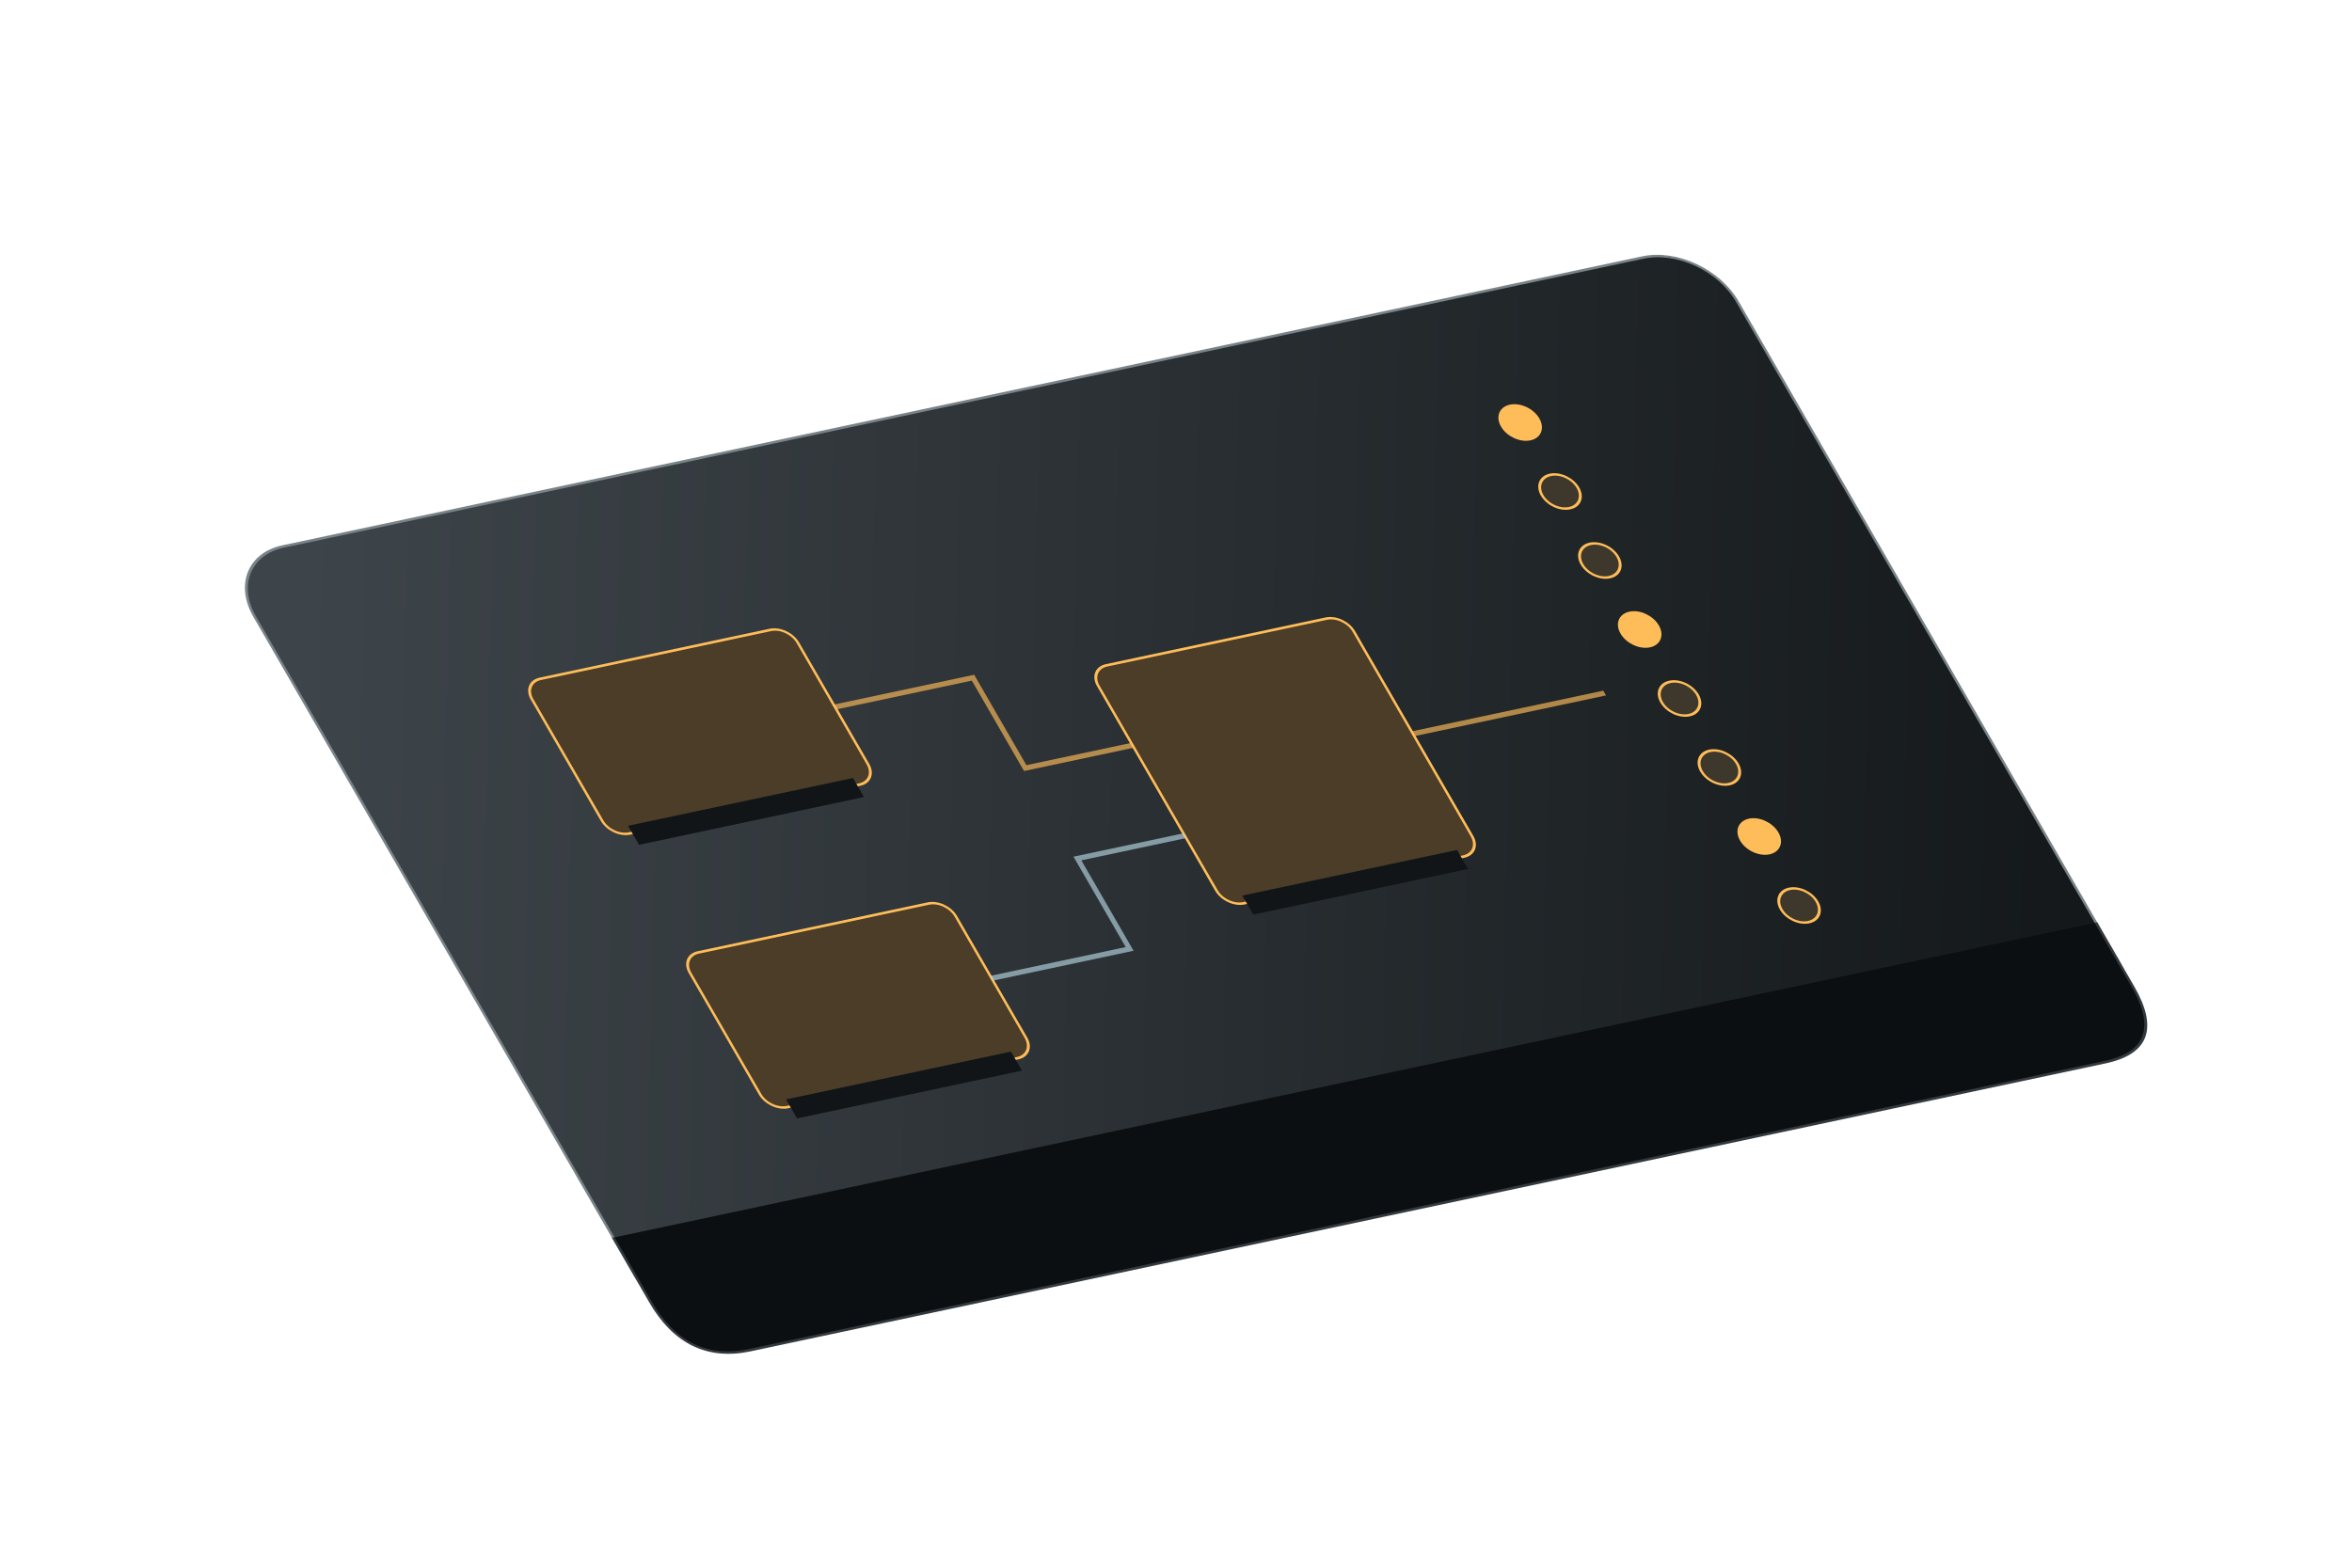
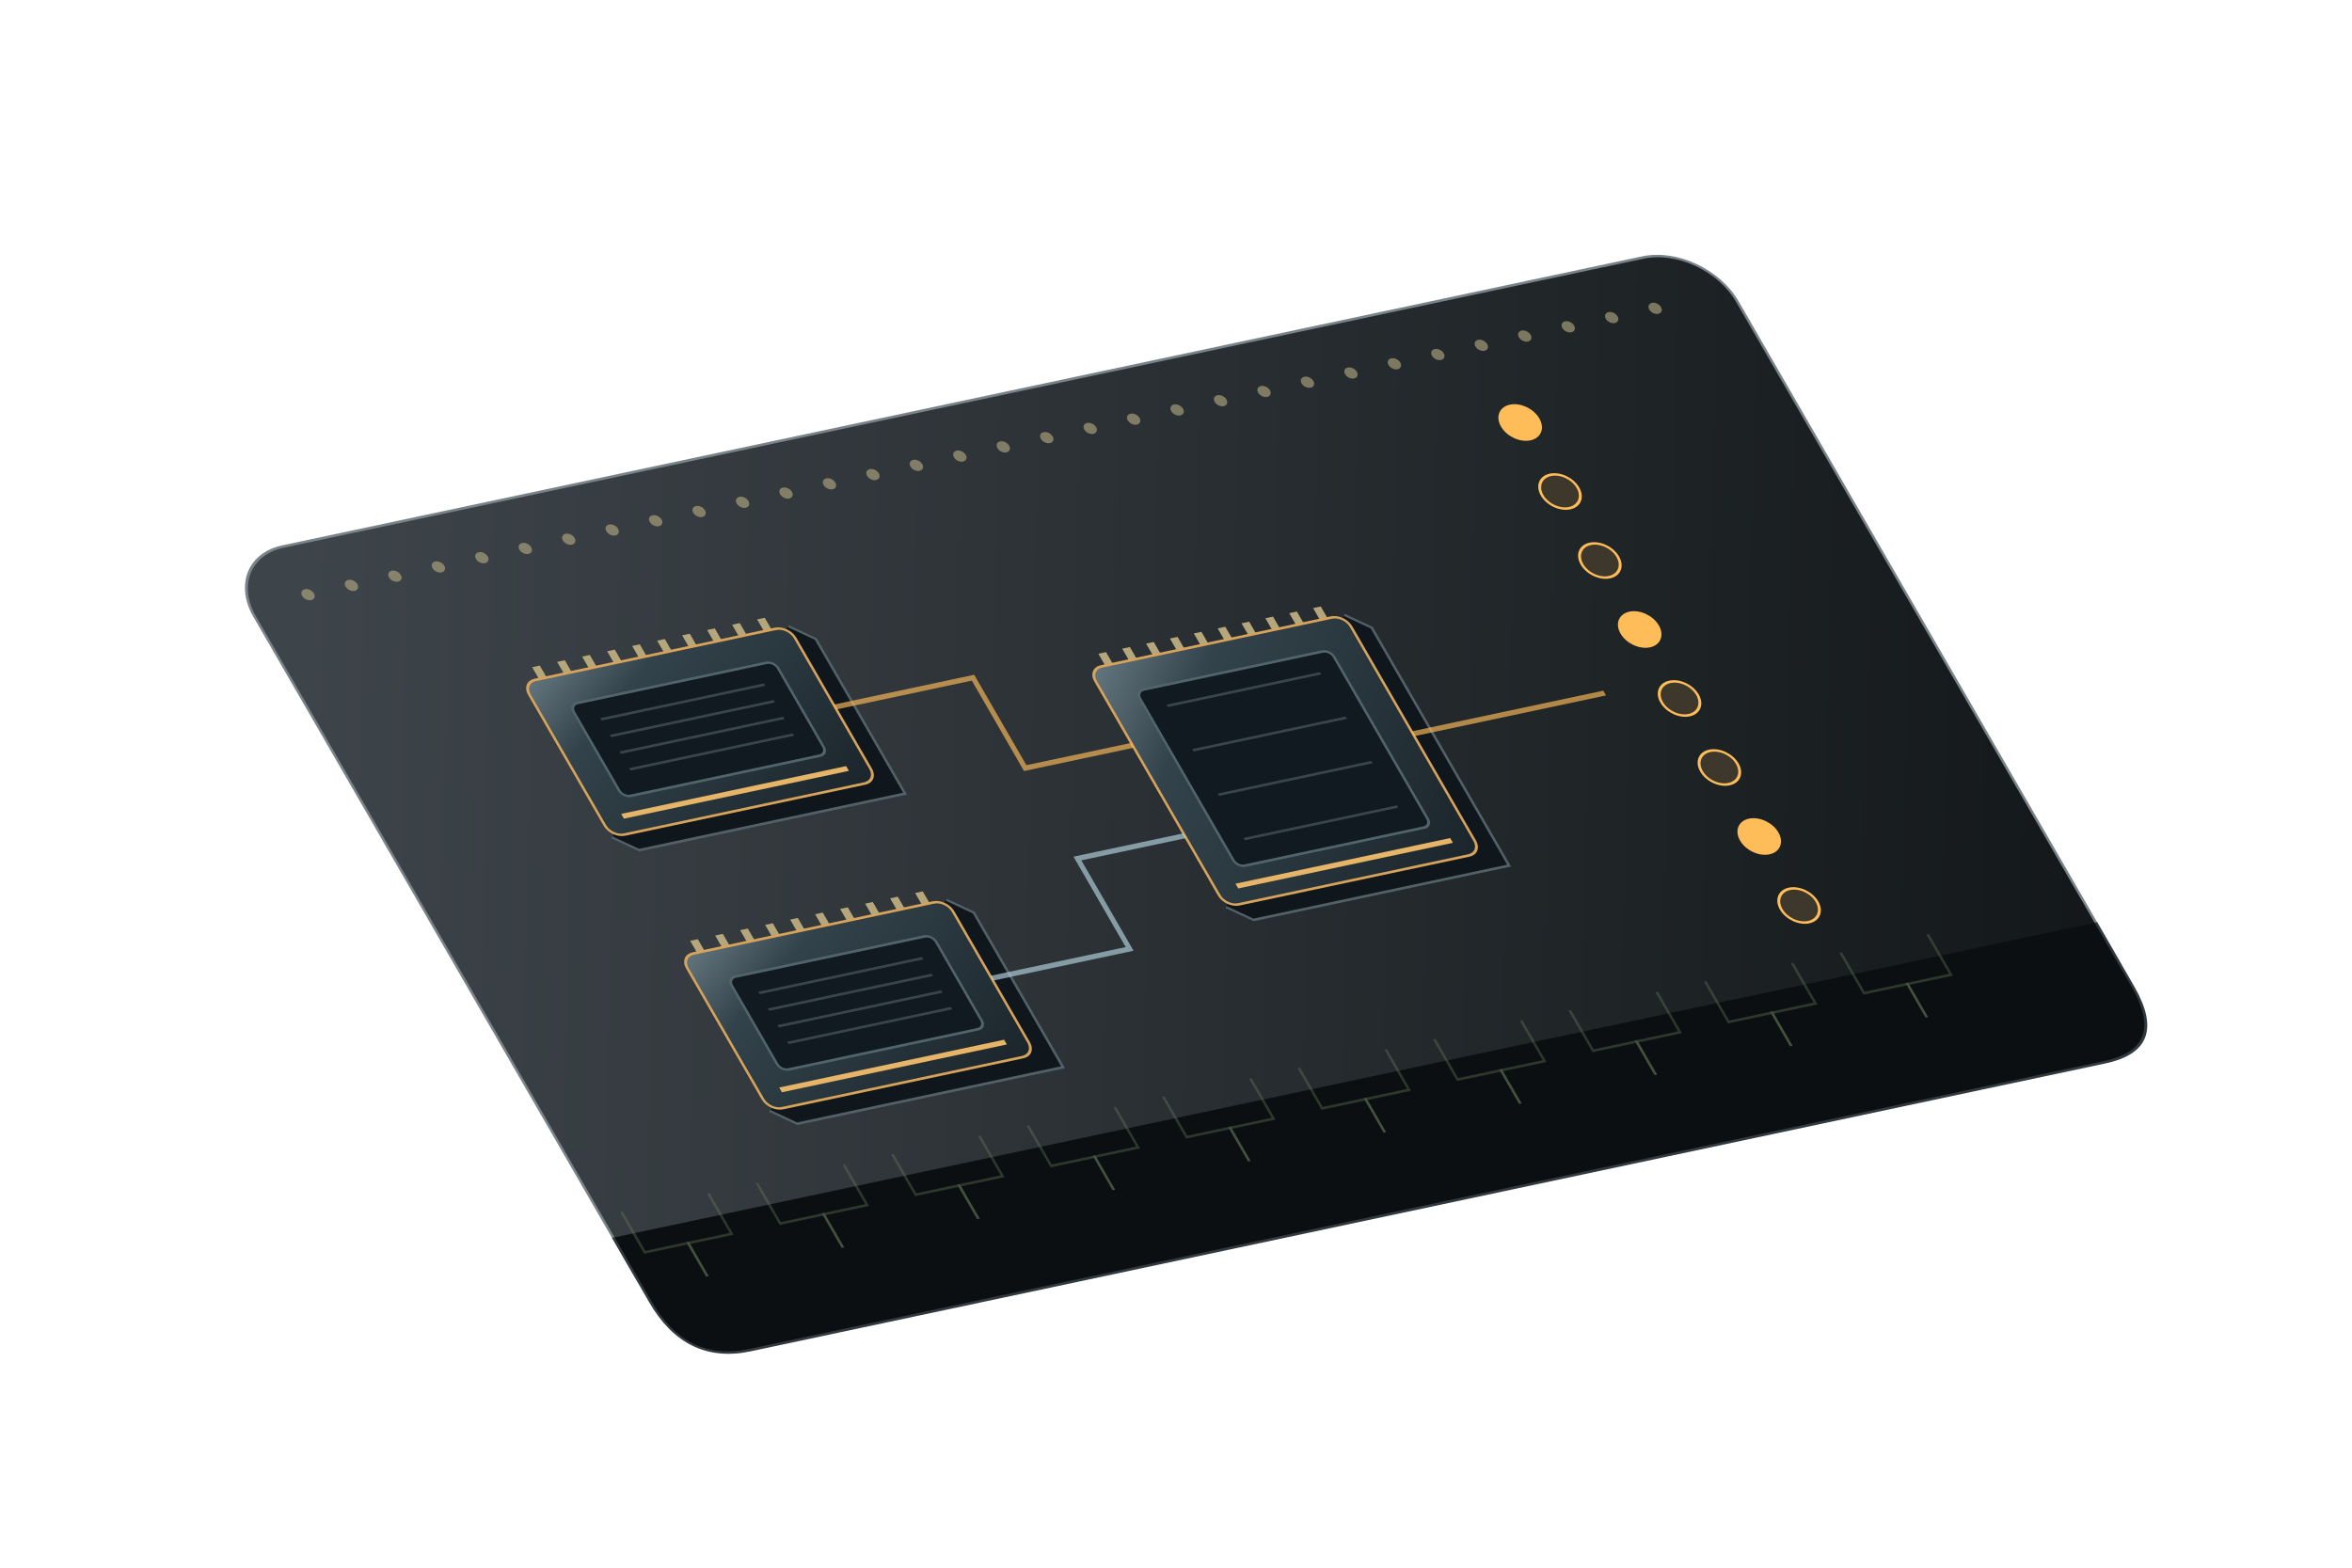
<svg xmlns="http://www.w3.org/2000/svg" viewBox="0 0 900 600" fill="none">
  <defs>
    <linearGradient id="board" x1="180" y1="160" x2="750" y2="480" gradientUnits="userSpaceOnUse">
      <stop stop-color="#3e454a" />
      <stop offset="1" stop-color="#111517" />
+     </linearGradient>
+     <linearGradient id="component" x1="0" y1="0" x2="1" y2="1">
+       <stop stop-color="#657780" />
+       <stop offset=".25" stop-color="#33434b" />
+       <stop offset="1" stop-color="#1b252b" />
    </linearGradient>
    <linearGradient id="signal">
      <stop stop-color="#ffbd59" />
      <stop offset="1" stop-color="#b5d6e2" />
    </linearGradient>
  </defs>
  <g transform="translate(450 295) rotate(-12) skewX(18) translate(-450 -295)">
    <rect x="160" y="140" width="580" height="325" rx="24" fill="url(#board)" stroke="#798388" />
    <path d="M160 425V452Q160 478 185 478H715Q740 478 740 452V425" fill="#0c0f11" stroke="#333a3f" />
-     <rect x="240" y="210" width="104" height="65" rx="7" fill="#4b3d28" stroke="#ffbd59" />
-     <path d="M248 276h88" stroke="#111518" stroke-width="8" />
-     <rect x="240" y="325" width="104" height="65" rx="7" fill="#4b3d28" stroke="#ffbd59" />
-     <path d="M248 391h88" stroke="#111518" stroke-width="8" />
-     <rect x="440" y="250" width="100" height="100" rx="7" fill="#4b3d28" stroke="#ffbd59" />
-     <path d="M448 351h84" stroke="#111518" stroke-width="8" />
+     <circle cx="183" cy="160" r="2.3" fill="#b9ad84" opacity=".6" />
+     <circle cx="200" cy="160" r="2.3" fill="#b9ad84" opacity=".6" />
+     <circle cx="217" cy="160" r="2.3" fill="#b9ad84" opacity=".6" />
+     <circle cx="234" cy="160" r="2.3" fill="#b9ad84" opacity=".6" />
+     <circle cx="251" cy="160" r="2.3" fill="#b9ad84" opacity=".6" />
+     <circle cx="268" cy="160" r="2.3" fill="#b9ad84" opacity=".6" />
+     <circle cx="285" cy="160" r="2.3" fill="#b9ad84" opacity=".6" />
+     <circle cx="302" cy="160" r="2.3" fill="#b9ad84" opacity=".6" />
+     <circle cx="319" cy="160" r="2.3" fill="#b9ad84" opacity=".6" />
+     <circle cx="336" cy="160" r="2.3" fill="#b9ad84" opacity=".6" />
+     <circle cx="353" cy="160" r="2.3" fill="#b9ad84" opacity=".6" />
+     <circle cx="370" cy="160" r="2.3" fill="#b9ad84" opacity=".6" />
+     <circle cx="387" cy="160" r="2.3" fill="#b9ad84" opacity=".6" />
+     <circle cx="404" cy="160" r="2.3" fill="#b9ad84" opacity=".6" />
+     <circle cx="421" cy="160" r="2.3" fill="#b9ad84" opacity=".6" />
+     <circle cx="438" cy="160" r="2.3" fill="#b9ad84" opacity=".6" />
+     <circle cx="455" cy="160" r="2.3" fill="#b9ad84" opacity=".6" />
+     <circle cx="472" cy="160" r="2.3" fill="#b9ad84" opacity=".6" />
+     <circle cx="489" cy="160" r="2.3" fill="#b9ad84" opacity=".6" />
+     <circle cx="506" cy="160" r="2.3" fill="#b9ad84" opacity=".6" />
+     <circle cx="523" cy="160" r="2.3" fill="#b9ad84" opacity=".6" />
+     <circle cx="540" cy="160" r="2.3" fill="#b9ad84" opacity=".6" />
+     <circle cx="557" cy="160" r="2.3" fill="#b9ad84" opacity=".6" />
+     <circle cx="574" cy="160" r="2.3" fill="#b9ad84" opacity=".6" />
+     <circle cx="591" cy="160" r="2.3" fill="#b9ad84" opacity=".6" />
+     <circle cx="608" cy="160" r="2.3" fill="#b9ad84" opacity=".6" />
+     <circle cx="625" cy="160" r="2.3" fill="#b9ad84" opacity=".6" />
+     <circle cx="642" cy="160" r="2.3" fill="#b9ad84" opacity=".6" />
+     <circle cx="659" cy="160" r="2.3" fill="#b9ad84" opacity=".6" />
+     <circle cx="676" cy="160" r="2.3" fill="#b9ad84" opacity=".6" />
+     <circle cx="693" cy="160" r="2.3" fill="#b9ad84" opacity=".6" />
+     <circle cx="710" cy="160" r="2.3" fill="#b9ad84" opacity=".6" />
+     <path d="M185 447v-14h-17v-17" stroke="#6c805e" opacity=".35" />
+     <path d="M238 447v-14h-17v-17" stroke="#6c805e" opacity=".35" />
+     <path d="M291 447v-14h-17v-17" stroke="#6c805e" opacity=".35" />
+     <path d="M344 447v-14h-17v-17" stroke="#6c805e" opacity=".35" />
+     <path d="M397 447v-14h-17v-17" stroke="#6c805e" opacity=".35" />
+     <path d="M450 447v-14h-17v-17" stroke="#6c805e" opacity=".35" />
+     <path d="M503 447v-14h-17v-17" stroke="#6c805e" opacity=".35" />
+     <path d="M556 447v-14h-17v-17" stroke="#6c805e" opacity=".35" />
+     <path d="M609 447v-14h-17v-17" stroke="#6c805e" opacity=".35" />
+     <path d="M662 447v-14h-17v-17" stroke="#6c805e" opacity=".35" />
+     <path d="M185 447v-14h17v-17" stroke="#6c805e" opacity=".35" />
+     <path d="M238 447v-14h17v-17" stroke="#6c805e" opacity=".35" />
+     <path d="M291 447v-14h17v-17" stroke="#6c805e" opacity=".35" />
+     <path d="M344 447v-14h17v-17" stroke="#6c805e" opacity=".35" />
+     <path d="M397 447v-14h17v-17" stroke="#6c805e" opacity=".35" />
+     <path d="M450 447v-14h17v-17" stroke="#6c805e" opacity=".35" />
+     <path d="M503 447v-14h17v-17" stroke="#6c805e" opacity=".35" />
+     <path d="M556 447v-14h17v-17" stroke="#6c805e" opacity=".35" />
+     <path d="M609 447v-14h17v-17" stroke="#6c805e" opacity=".35" />
+     <path d="M662 447v-14h17v-17" stroke="#6c805e" opacity=".35" />
+     <path d="M248 205v5M248 275v7" stroke="#b5a67c" stroke-width="3" />
+     <path d="M257.778 205v5M257.778 275v7" stroke="#b5a67c" stroke-width="3" />
+     <path d="M267.556 205v5M267.556 275v7" stroke="#b5a67c" stroke-width="3" />
+     <path d="M277.333 205v5M277.333 275v7" stroke="#b5a67c" stroke-width="3" />
+     <path d="M287.111 205v5M287.111 275v7" stroke="#b5a67c" stroke-width="3" />
+     <path d="M296.889 205v5M296.889 275v7" stroke="#b5a67c" stroke-width="3" />
+     <path d="M306.667 205v5M306.667 275v7" stroke="#b5a67c" stroke-width="3" />
+     <path d="M316.444 205v5M316.444 275v7" stroke="#b5a67c" stroke-width="3" />
+     <path d="M326.222 205v5M326.222 275v7" stroke="#b5a67c" stroke-width="3" />
+     <path d="M336 205v5M336 275v7" stroke="#b5a67c" stroke-width="3" />
+     <path d="M240 275l7 7h104v-65l-7-7" fill="#10171c" stroke="#526068" />
+     <rect x="240" y="210" width="104" height="65" rx="5" fill="url(#component)" stroke="#d7a35b" />
+     <rect x="252" y="222" width="80" height="39" rx="3" fill="#101a20" stroke="#52646b" />
+     <path d="M260 230h64" stroke="#6b7b80" opacity=".45" />
+     <path d="M260 237h64" stroke="#6b7b80" opacity=".45" />
+     <path d="M260 244h64" stroke="#6b7b80" opacity=".45" />
+     <path d="M260 251h64" stroke="#6b7b80" opacity=".45" />
+     <path d="M248 268h88" stroke="#e6b568" stroke-width="2" />
+     <path d="M248 320v5M248 390v7" stroke="#b5a67c" stroke-width="3" />
+     <path d="M257.778 320v5M257.778 390v7" stroke="#b5a67c" stroke-width="3" />
+     <path d="M267.556 320v5M267.556 390v7" stroke="#b5a67c" stroke-width="3" />
+     <path d="M277.333 320v5M277.333 390v7" stroke="#b5a67c" stroke-width="3" />
+     <path d="M287.111 320v5M287.111 390v7" stroke="#b5a67c" stroke-width="3" />
+     <path d="M296.889 320v5M296.889 390v7" stroke="#b5a67c" stroke-width="3" />
+     <path d="M306.667 320v5M306.667 390v7" stroke="#b5a67c" stroke-width="3" />
+     <path d="M316.444 320v5M316.444 390v7" stroke="#b5a67c" stroke-width="3" />
+     <path d="M326.222 320v5M326.222 390v7" stroke="#b5a67c" stroke-width="3" />
+     <path d="M336 320v5M336 390v7" stroke="#b5a67c" stroke-width="3" />
+     <path d="M240 390l7 7h104v-65l-7-7" fill="#10171c" stroke="#526068" />
+     <rect x="240" y="325" width="104" height="65" rx="5" fill="url(#component)" stroke="#d7a35b" />
+     <rect x="252" y="337" width="80" height="39" rx="3" fill="#101a20" stroke="#52646b" />
+     <path d="M260 345h64" stroke="#6b7b80" opacity=".45" />
+     <path d="M260 352h64" stroke="#6b7b80" opacity=".45" />
+     <path d="M260 359h64" stroke="#6b7b80" opacity=".45" />
+     <path d="M260 366h64" stroke="#6b7b80" opacity=".45" />
+     <path d="M248 383h88" stroke="#e6b568" stroke-width="2" />
+     <path d="M448 245v5M448 350v7" stroke="#b5a67c" stroke-width="3" />
+     <path d="M457.333 245v5M457.333 350v7" stroke="#b5a67c" stroke-width="3" />
+     <path d="M466.667 245v5M466.667 350v7" stroke="#b5a67c" stroke-width="3" />
+     <path d="M476 245v5M476 350v7" stroke="#b5a67c" stroke-width="3" />
+     <path d="M485.333 245v5M485.333 350v7" stroke="#b5a67c" stroke-width="3" />
+     <path d="M494.667 245v5M494.667 350v7" stroke="#b5a67c" stroke-width="3" />
+     <path d="M504 245v5M504 350v7" stroke="#b5a67c" stroke-width="3" />
+     <path d="M513.333 245v5M513.333 350v7" stroke="#b5a67c" stroke-width="3" />
+     <path d="M522.667 245v5M522.667 350v7" stroke="#b5a67c" stroke-width="3" />
+     <path d="M532 245v5M532 350v7" stroke="#b5a67c" stroke-width="3" />
+     <path d="M440 350l7 7h100v-100l-7-7" fill="#10171c" stroke="#526068" />
+     <rect x="440" y="250" width="100" height="100" rx="5" fill="url(#component)" stroke="#d7a35b" />
+     <rect x="452" y="262" width="76" height="74" rx="3" fill="#101a20" stroke="#52646b" />
+     <path d="M460 270h60" stroke="#6b7b80" opacity=".45" />
+     <path d="M460 288.667h60" stroke="#6b7b80" opacity=".45" />
+     <path d="M460 307.333h60" stroke="#6b7b80" opacity=".45" />
+     <path d="M460 326h60" stroke="#6b7b80" opacity=".45" />
+     <path d="M448 343h84" stroke="#e6b568" stroke-width="2" />
    <path d="M344 244H398V282H440" stroke="#ffbd59" stroke-width="2" opacity=".65" />
    <path d="M344 358H398V320H440" stroke="#b5d6e2" stroke-width="2" opacity=".65" />
    <path d="M540 300H615" stroke="#ffbd59" stroke-width="2" opacity=".65" />
    <circle cx="640" cy="192" r="7" fill="#ffbd59" stroke="#ffbd59" />
    <circle cx="640" cy="221" r="7" fill="#3e382c" stroke="#ffbd59" />
    <circle cx="640" cy="250" r="7" fill="#3e382c" stroke="#ffbd59" />
    <circle cx="640" cy="279" r="7" fill="#ffbd59" stroke="#ffbd59" />
    <circle cx="640" cy="308" r="7" fill="#3e382c" stroke="#ffbd59" />
    <circle cx="640" cy="337" r="7" fill="#3e382c" stroke="#ffbd59" />
    <circle cx="640" cy="366" r="7" fill="#ffbd59" stroke="#ffbd59" />
    <circle cx="640" cy="395" r="7" fill="#3e382c" stroke="#ffbd59" />
  </g>
</svg>
